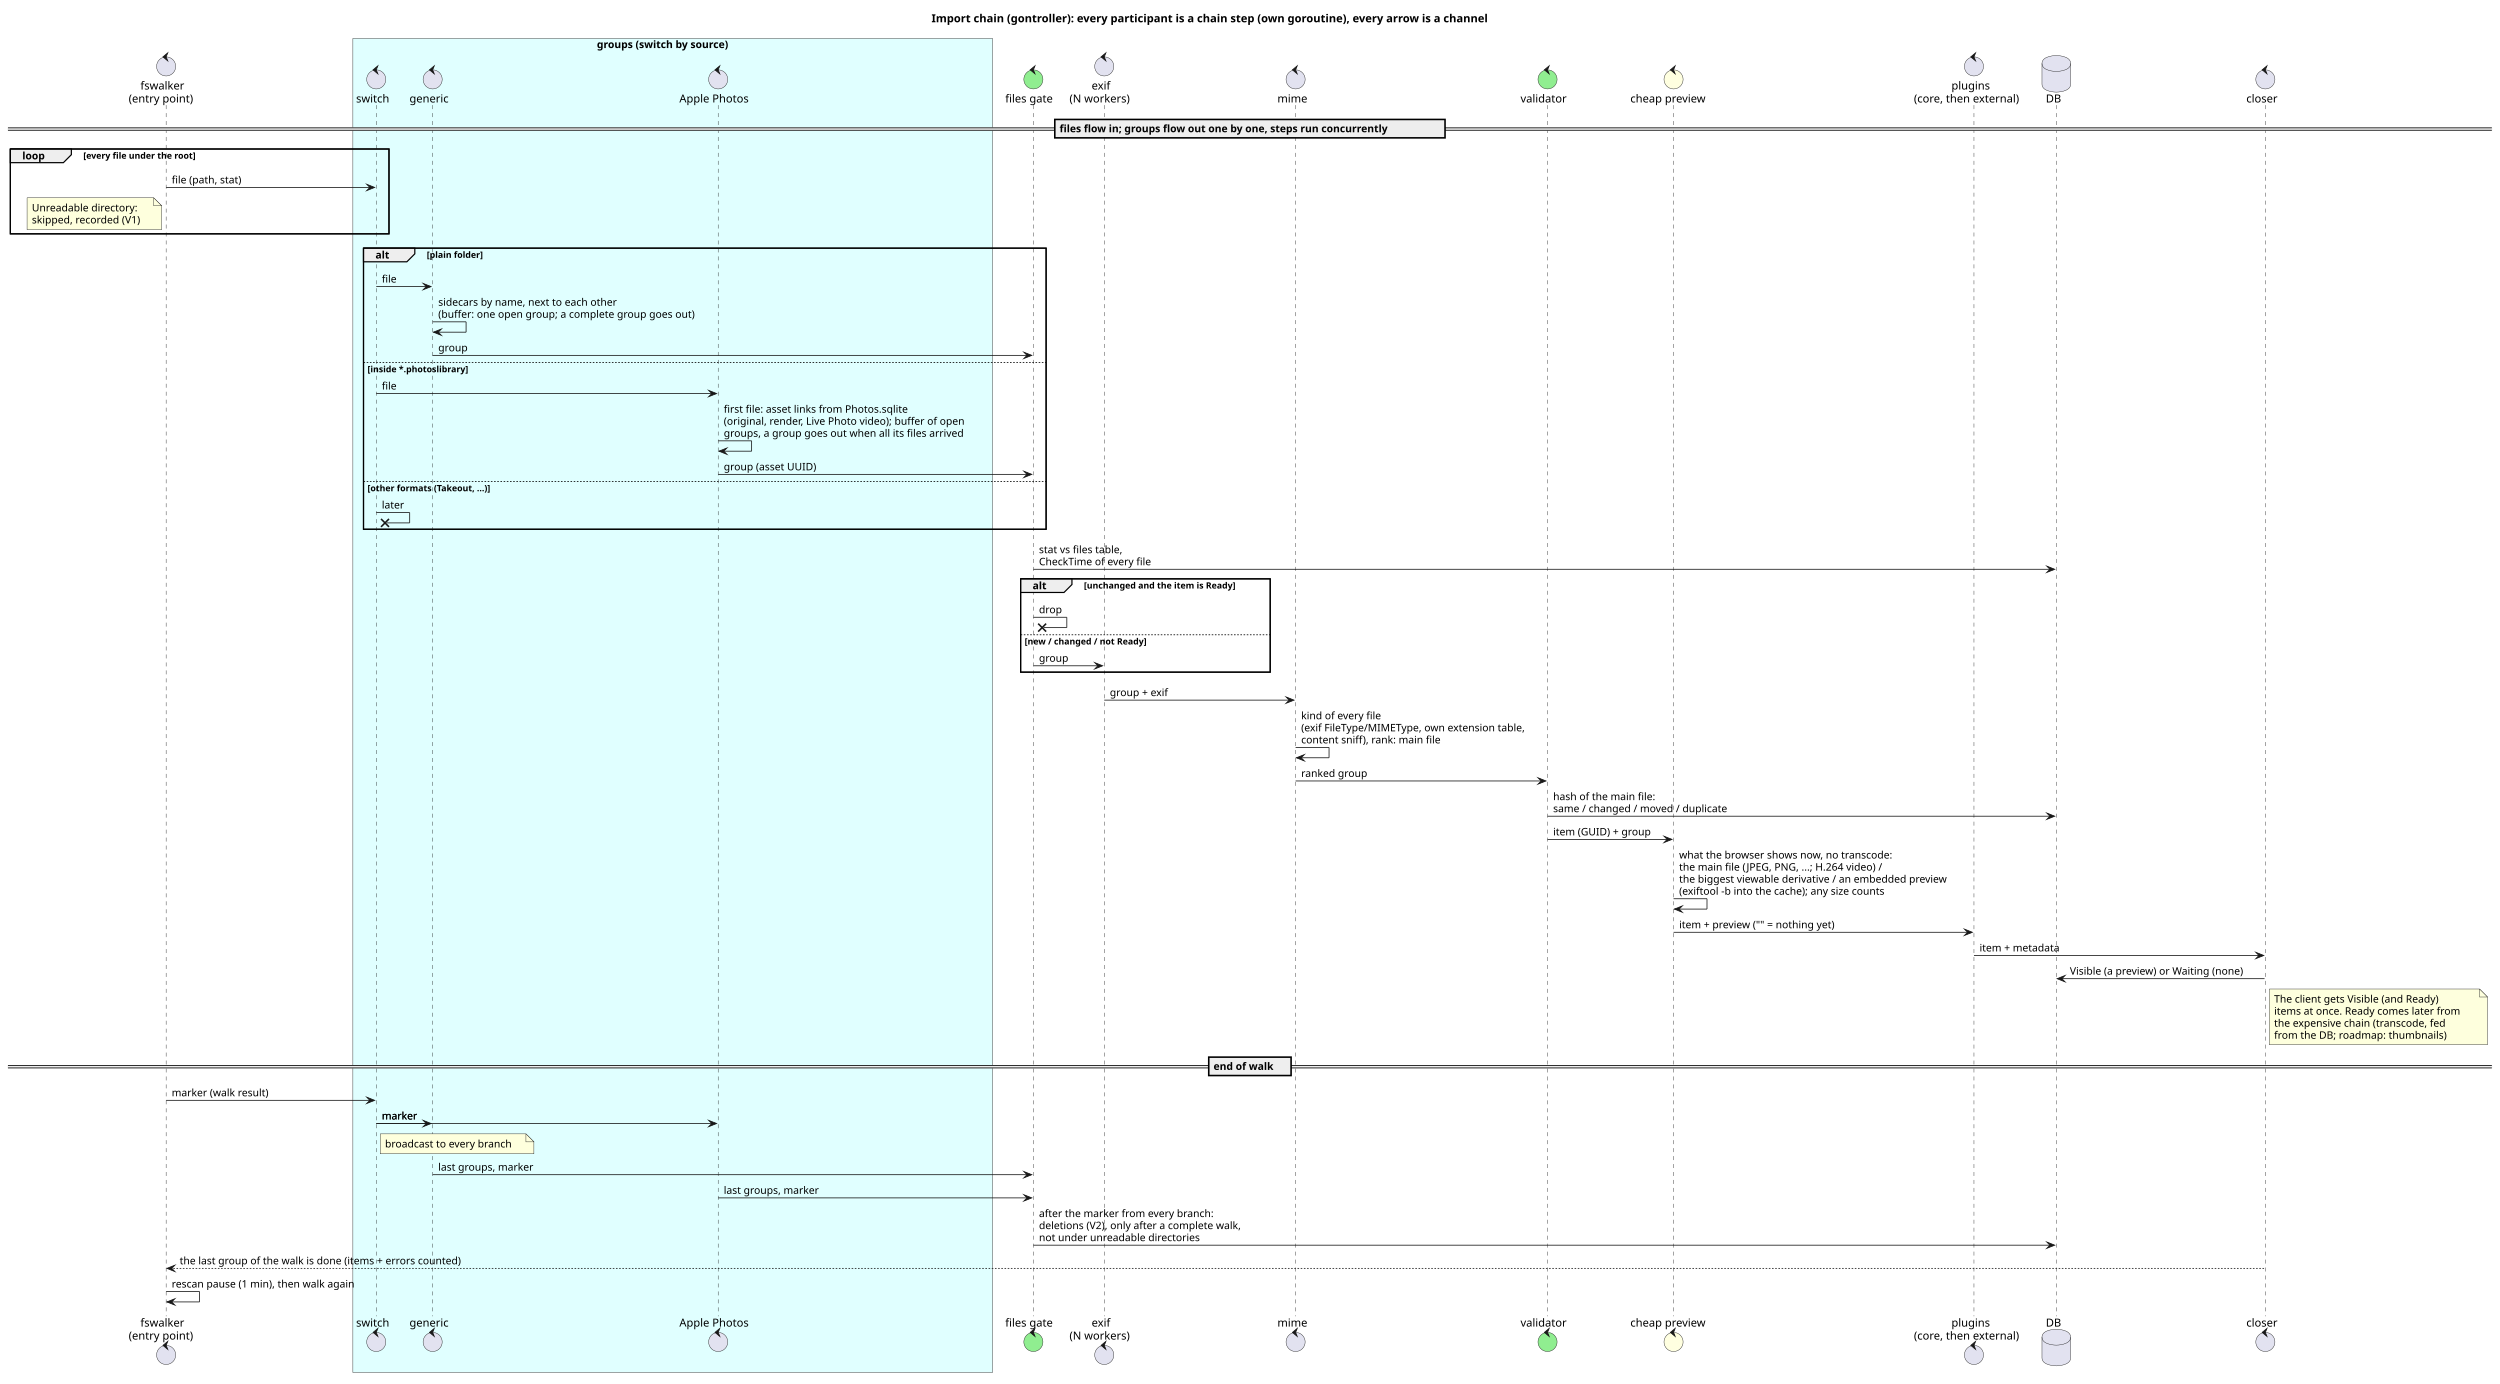
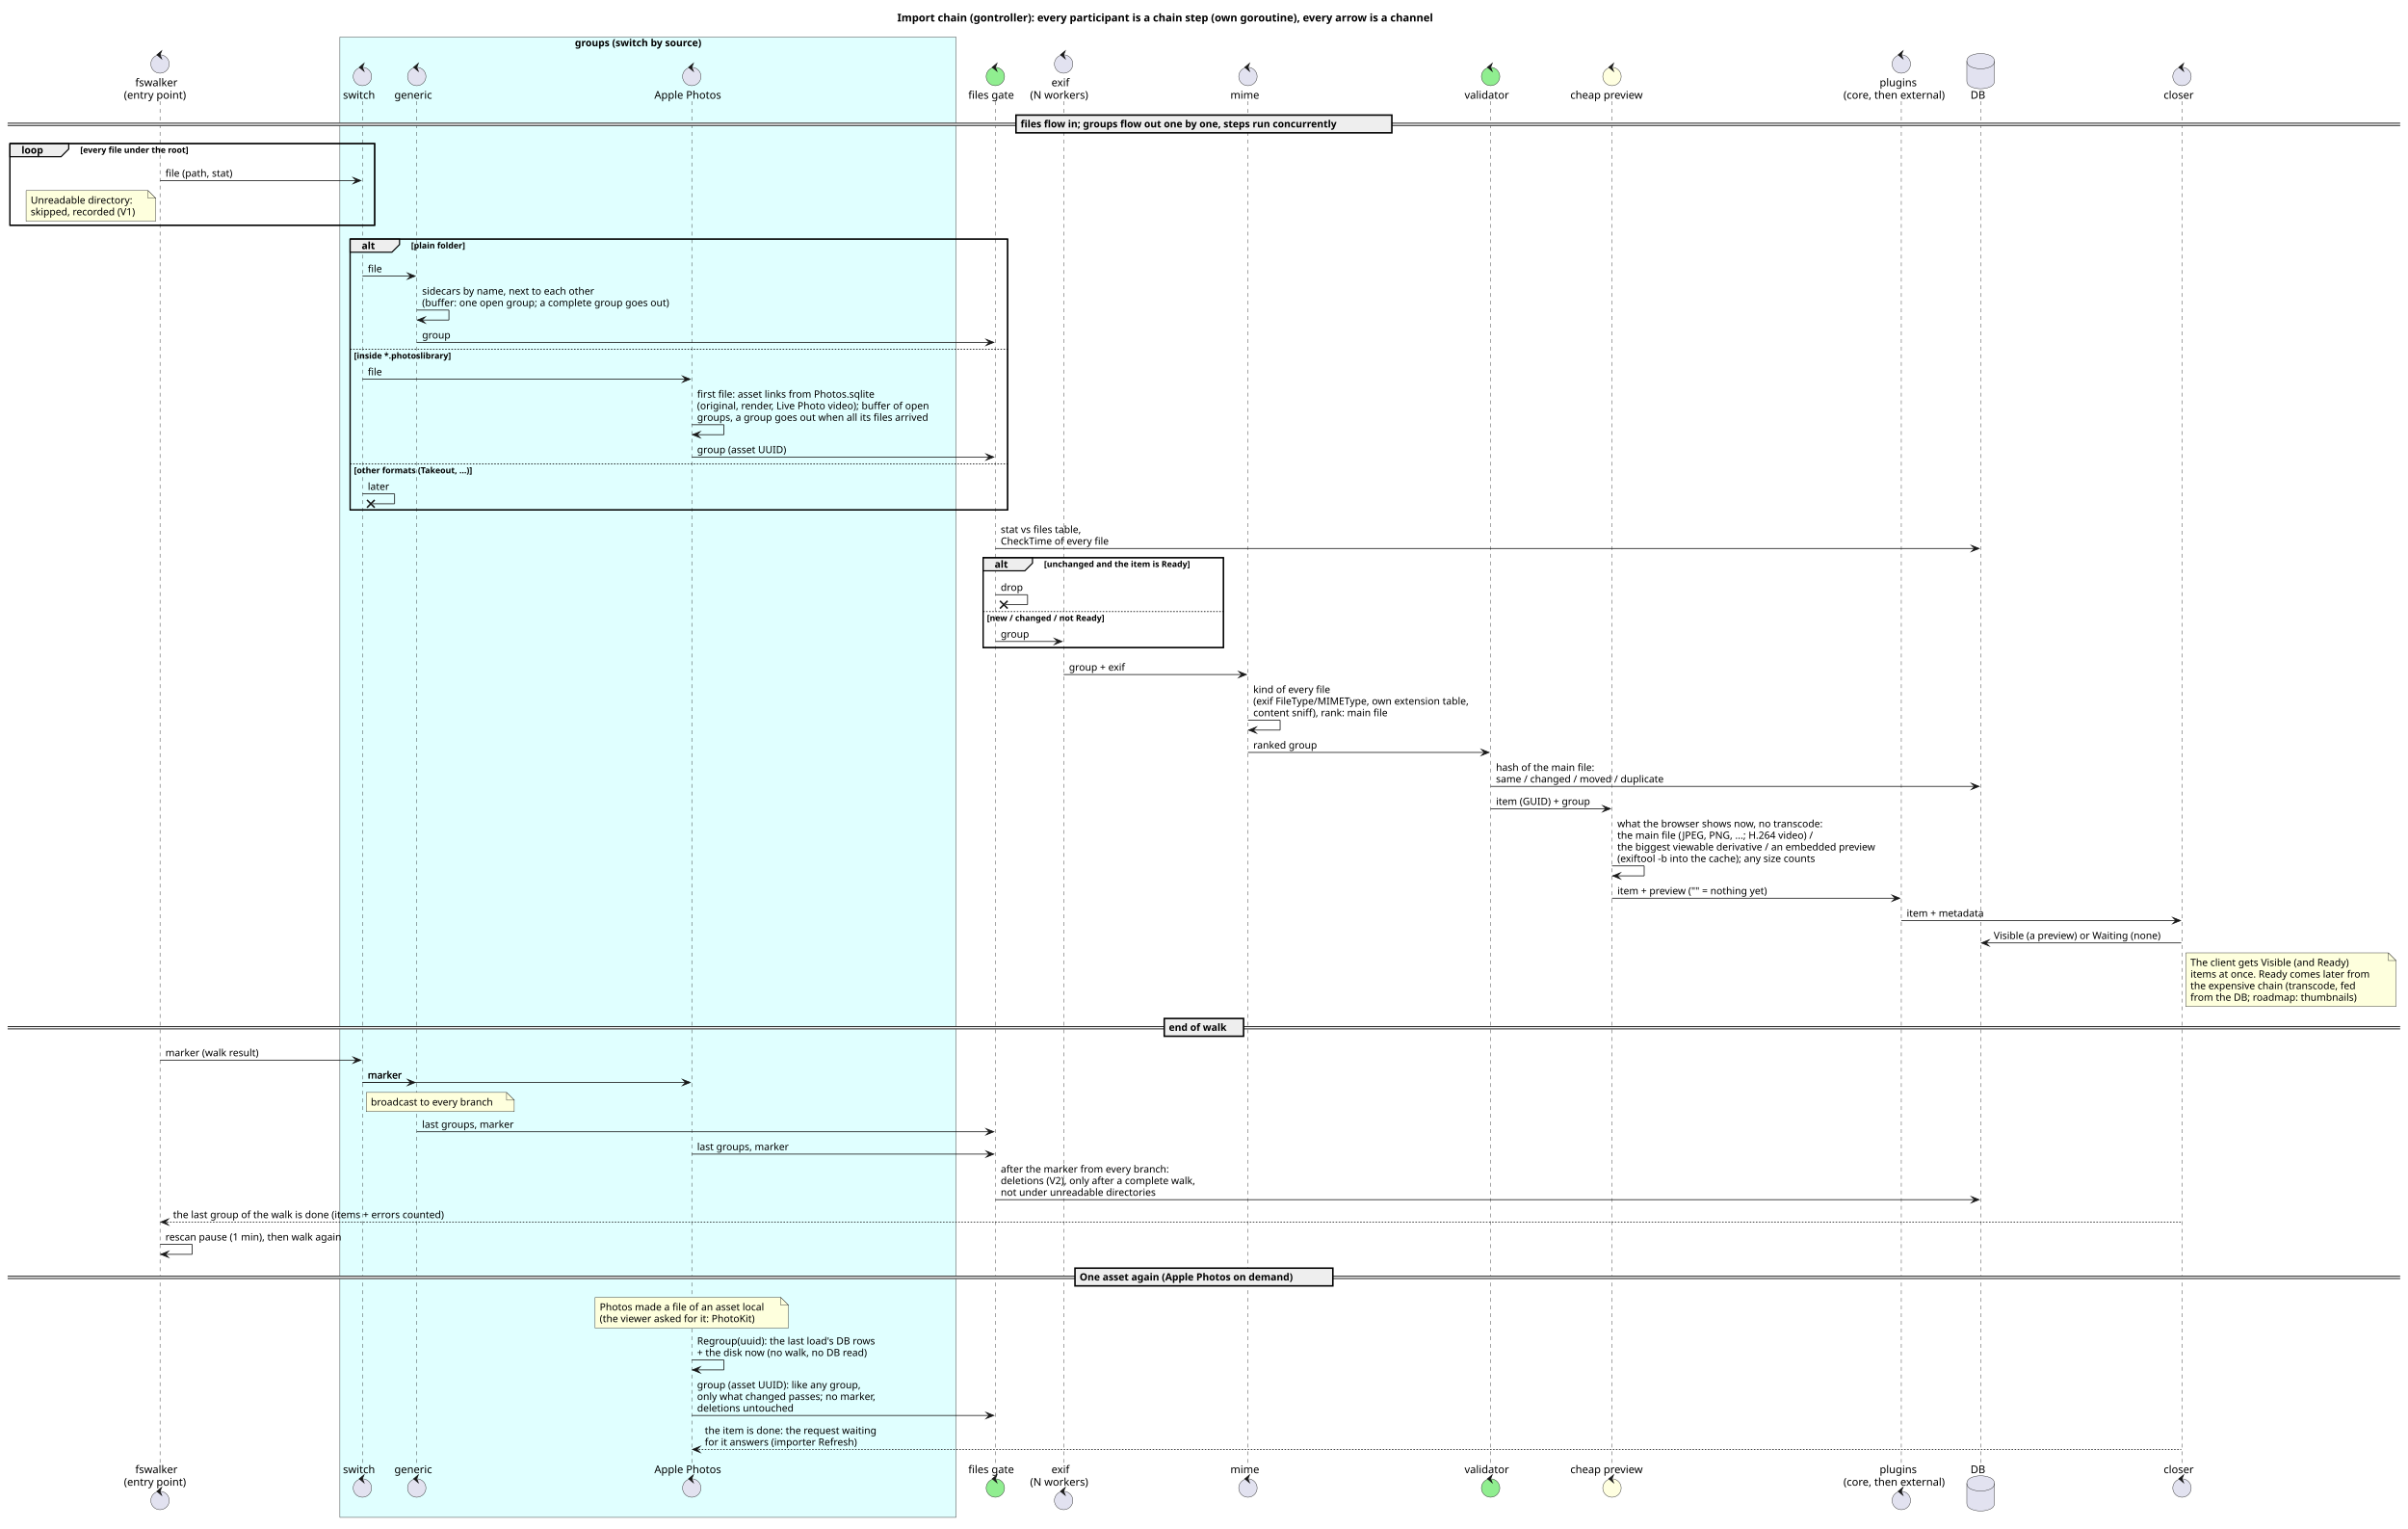
- <svg xmlns="http://www.w3.org/2000/svg" version="1.1" data-diagram-type="SEQUENCE" style="width:3140px;height:1738px;background:#FFFFFF;" width="3140px" height="1738px" viewBox="0 0 3140 1738" zoomAndPan="magnify" preserveAspectRatio="none" contentStyleType="text/css">
+ <svg xmlns="http://www.w3.org/2000/svg" version="1.1" data-diagram-type="SEQUENCE" style="width:3140px;height:1993px;background:#FFFFFF;" width="3140px" height="1993px" viewBox="0 0 3140 1993" zoomAndPan="magnify" preserveAspectRatio="none" contentStyleType="text/css">
  <defs />
  <g font-family="sans-serif" lengthAdjust="spacing">
    <g class="title" data-source-line="4">
      <text x="1169.963" y="27.995" fill="#000" font-size="14" textLength="798.861" font-weight="700">Import chain (gontroller): every participant is a chain step (own goroutine), every arrow is a channel</text>
    </g>
-     <rect x="443.216" y="48.297" width="803.394" height="1675.508" fill="#E0FFFF" style="stroke:#181818;stroke-width:0.5;" />
+     <rect x="443.216" y="48.297" width="803.394" height="1929.836" fill="#E0FFFF" style="stroke:#181818;stroke-width:0.5;" />
    <text x="749.701" y="60.364" fill="#000" font-size="13" textLength="190.423" font-weight="700">groups (switch by source)</text>
    <rect x="13" y="187.156" width="475.563" height="106.531" fill="none" style="stroke:#000;stroke-width:1.5;" />
    <rect x="456.563" y="311.688" width="857.364" height="353.07" fill="none" style="stroke:#000;stroke-width:1.5;" />
    <rect x="1281.927" y="727.023" width="313.466" height="117.203" fill="none" style="stroke:#000;stroke-width:1.5;" />
    <g>
-       <rect x="205.162" y="132.023" width="8" height="1521.188" fill="#000" fill-opacity="0" />
-       <line x1="208.662" y1="132.023" x2="208.662" y2="1653.211" style="stroke:#181818;stroke-width:0.5;stroke-dasharray:5,5;" />
-     </g>
-     <g>
-       <rect x="469.063" y="132.023" width="8" height="1521.188" fill="#000" fill-opacity="0" />
-       <line x1="472.563" y1="132.023" x2="472.563" y2="1653.211" style="stroke:#181818;stroke-width:0.5;stroke-dasharray:5,5;" />
-     </g>
-     <g>
-       <rect x="539.909" y="132.023" width="8" height="1521.188" fill="#000" fill-opacity="0" />
-       <line x1="543.409" y1="132.023" x2="543.409" y2="1653.211" style="stroke:#181818;stroke-width:0.5;stroke-dasharray:5,5;" />
-     </g>
-     <g>
-       <rect x="898.529" y="132.023" width="8" height="1521.188" fill="#000" fill-opacity="0" />
-       <line x1="902.029" y1="132.023" x2="902.029" y2="1653.211" style="stroke:#181818;stroke-width:0.5;stroke-dasharray:5,5;" />
-     </g>
-     <g>
-       <rect x="1294.427" y="132.023" width="8" height="1521.188" fill="#000" fill-opacity="0" />
-       <line x1="1297.927" y1="132.023" x2="1297.927" y2="1653.211" style="stroke:#181818;stroke-width:0.5;stroke-dasharray:5,5;" />
-     </g>
-     <g>
-       <rect x="1383.438" y="132.023" width="8" height="1521.188" fill="#000" fill-opacity="0" />
-       <line x1="1386.938" y1="132.023" x2="1386.938" y2="1653.211" style="stroke:#181818;stroke-width:0.5;stroke-dasharray:5,5;" />
-     </g>
-     <g>
-       <rect x="1623.782" y="132.023" width="8" height="1521.188" fill="#000" fill-opacity="0" />
-       <line x1="1627.282" y1="132.023" x2="1627.282" y2="1653.211" style="stroke:#181818;stroke-width:0.5;stroke-dasharray:5,5;" />
-     </g>
-     <g>
-       <rect x="1940.21" y="132.023" width="8" height="1521.188" fill="#000" fill-opacity="0" />
-       <line x1="1943.71" y1="132.023" x2="1943.71" y2="1653.211" style="stroke:#181818;stroke-width:0.5;stroke-dasharray:5,5;" />
-     </g>
-     <g>
-       <rect x="2098.488" y="132.023" width="8" height="1521.188" fill="#000" fill-opacity="0" />
-       <line x1="2101.988" y1="132.023" x2="2101.988" y2="1653.211" style="stroke:#181818;stroke-width:0.5;stroke-dasharray:5,5;" />
-     </g>
-     <g>
-       <rect x="2475.796" y="132.023" width="8" height="1521.188" fill="#000" fill-opacity="0" />
-       <line x1="2479.296" y1="132.023" x2="2479.296" y2="1653.211" style="stroke:#181818;stroke-width:0.5;stroke-dasharray:5,5;" />
-     </g>
-     <g>
-       <rect x="2579.223" y="132.023" width="8" height="1521.188" fill="#000" fill-opacity="0" />
-       <line x1="2582.723" y1="132.023" x2="2582.723" y2="1653.211" style="stroke:#181818;stroke-width:0.5;stroke-dasharray:5,5;" />
-     </g>
-     <g>
-       <rect x="2841.781" y="132.023" width="8" height="1521.188" fill="#000" fill-opacity="0" />
-       <line x1="2845.281" y1="132.023" x2="2845.281" y2="1653.211" style="stroke:#181818;stroke-width:0.5;stroke-dasharray:5,5;" />
+       <rect x="205.162" y="132.023" width="8" height="1775.516" fill="#000" fill-opacity="0" />
+       <line x1="208.662" y1="132.023" x2="208.662" y2="1907.539" style="stroke:#181818;stroke-width:0.5;stroke-dasharray:5,5;" />
+     </g>
+     <g>
+       <rect x="469.063" y="132.023" width="8" height="1775.516" fill="#000" fill-opacity="0" />
+       <line x1="472.563" y1="132.023" x2="472.563" y2="1907.539" style="stroke:#181818;stroke-width:0.5;stroke-dasharray:5,5;" />
+     </g>
+     <g>
+       <rect x="539.909" y="132.023" width="8" height="1775.516" fill="#000" fill-opacity="0" />
+       <line x1="543.409" y1="132.023" x2="543.409" y2="1907.539" style="stroke:#181818;stroke-width:0.5;stroke-dasharray:5,5;" />
+     </g>
+     <g>
+       <rect x="898.529" y="132.023" width="8" height="1775.516" fill="#000" fill-opacity="0" />
+       <line x1="902.029" y1="132.023" x2="902.029" y2="1907.539" style="stroke:#181818;stroke-width:0.5;stroke-dasharray:5,5;" />
+     </g>
+     <g>
+       <rect x="1294.427" y="132.023" width="8" height="1775.516" fill="#000" fill-opacity="0" />
+       <line x1="1297.927" y1="132.023" x2="1297.927" y2="1907.539" style="stroke:#181818;stroke-width:0.5;stroke-dasharray:5,5;" />
+     </g>
+     <g>
+       <rect x="1383.438" y="132.023" width="8" height="1775.516" fill="#000" fill-opacity="0" />
+       <line x1="1386.938" y1="132.023" x2="1386.938" y2="1907.539" style="stroke:#181818;stroke-width:0.5;stroke-dasharray:5,5;" />
+     </g>
+     <g>
+       <rect x="1623.782" y="132.023" width="8" height="1775.516" fill="#000" fill-opacity="0" />
+       <line x1="1627.282" y1="132.023" x2="1627.282" y2="1907.539" style="stroke:#181818;stroke-width:0.5;stroke-dasharray:5,5;" />
+     </g>
+     <g>
+       <rect x="1940.21" y="132.023" width="8" height="1775.516" fill="#000" fill-opacity="0" />
+       <line x1="1943.71" y1="132.023" x2="1943.71" y2="1907.539" style="stroke:#181818;stroke-width:0.5;stroke-dasharray:5,5;" />
+     </g>
+     <g>
+       <rect x="2098.488" y="132.023" width="8" height="1775.516" fill="#000" fill-opacity="0" />
+       <line x1="2101.988" y1="132.023" x2="2101.988" y2="1907.539" style="stroke:#181818;stroke-width:0.5;stroke-dasharray:5,5;" />
+     </g>
+     <g>
+       <rect x="2475.796" y="132.023" width="8" height="1775.516" fill="#000" fill-opacity="0" />
+       <line x1="2479.296" y1="132.023" x2="2479.296" y2="1907.539" style="stroke:#181818;stroke-width:0.5;stroke-dasharray:5,5;" />
+     </g>
+     <g>
+       <rect x="2579.223" y="132.023" width="8" height="1775.516" fill="#000" fill-opacity="0" />
+       <line x1="2582.723" y1="132.023" x2="2582.723" y2="1907.539" style="stroke:#181818;stroke-width:0.5;stroke-dasharray:5,5;" />
+     </g>
+     <g>
+       <rect x="2841.781" y="132.023" width="8" height="1775.516" fill="#000" fill-opacity="0" />
+       <line x1="2845.281" y1="132.023" x2="2845.281" y2="1907.539" style="stroke:#181818;stroke-width:0.5;stroke-dasharray:5,5;" />
    </g>
    <text x="176.353" y="112.425" fill="#000" font-size="14" textLength="58.618">fswalker</text>
    <text x="161.615" y="128.722" fill="#000" font-size="14" textLength="88.095">(entry point)</text>
    <ellipse cx="208.662" cy="83.43" rx="12" ry="12" fill="#E2E2F0" style="stroke:#181818;stroke-width:0.5;" />
    <polygon points="204.662,71.43,210.662,66.43,208.662,71.43,210.662,76.43,204.662,71.43" fill="#181818" style="stroke:#181818;stroke-width:1;stroke-linejoin:miter;stroke-miterlimit:10;" />
    <text x="447.216" y="128.722" fill="#000" font-size="14" textLength="44.693">switch</text>
    <ellipse cx="472.563" cy="99.727" rx="12" ry="12" fill="#E2E2F0" style="stroke:#181818;stroke-width:0.5;" />
    <polygon points="468.563,87.727,474.563,82.727,472.563,87.727,474.563,92.727,468.563,87.727" fill="#181818" style="stroke:#181818;stroke-width:1;stroke-linejoin:miter;stroke-miterlimit:10;" />
    <text x="514.244" y="128.722" fill="#000" font-size="14" textLength="52.329">generic</text>
    <ellipse cx="543.409" cy="99.727" rx="12" ry="12" fill="#E2E2F0" style="stroke:#181818;stroke-width:0.5;" />
    <polygon points="539.409,87.727,545.409,82.727,543.409,87.727,545.409,92.727,539.409,87.727" fill="#181818" style="stroke:#181818;stroke-width:1;stroke-linejoin:miter;stroke-miterlimit:10;" />
    <text x="853.263" y="128.722" fill="#000" font-size="14" textLength="91.533">Apple Photos</text>
    <ellipse cx="902.029" cy="99.727" rx="12" ry="12" fill="#E2E2F0" style="stroke:#181818;stroke-width:0.5;" />
    <polygon points="898.029,87.727,904.029,82.727,902.029,87.727,904.029,92.727,898.029,87.727" fill="#181818" style="stroke:#181818;stroke-width:1;stroke-linejoin:miter;stroke-miterlimit:10;" />
    <text x="1262.61" y="128.722" fill="#000" font-size="14" textLength="64.634">files gate</text>
    <ellipse cx="1297.927" cy="99.727" rx="12" ry="12" fill="#90EE90" style="stroke:#181818;stroke-width:0.5;" />
    <polygon points="1293.927,87.727,1299.927,82.727,1297.927,87.727,1299.927,92.727,1293.927,87.727" fill="#181818" style="stroke:#181818;stroke-width:1;stroke-linejoin:miter;stroke-miterlimit:10;" />
    <text x="1371.08" y="112.425" fill="#000" font-size="14" textLength="25.717">exif</text>
    <text x="1343.244" y="128.722" fill="#000" font-size="14" textLength="81.389">(N workers)</text>
    <ellipse cx="1386.938" cy="83.43" rx="12" ry="12" fill="#E2E2F0" style="stroke:#181818;stroke-width:0.5;" />
    <polygon points="1382.938,71.43,1388.938,66.43,1386.938,71.43,1388.938,76.43,1382.938,71.43" fill="#181818" style="stroke:#181818;stroke-width:1;stroke-linejoin:miter;stroke-miterlimit:10;" />
    <text x="1604.393" y="128.722" fill="#000" font-size="14" textLength="39.778">mime</text>
    <ellipse cx="1627.282" cy="99.727" rx="12" ry="12" fill="#E2E2F0" style="stroke:#181818;stroke-width:0.5;" />
    <polygon points="1623.282,87.727,1629.282,82.727,1627.282,87.727,1629.282,92.727,1623.282,87.727" fill="#181818" style="stroke:#181818;stroke-width:1;stroke-linejoin:miter;stroke-miterlimit:10;" />
    <text x="1909.75" y="128.722" fill="#000" font-size="14" textLength="61.92">validator</text>
    <ellipse cx="1943.71" cy="99.727" rx="12" ry="12" fill="#90EE90" style="stroke:#181818;stroke-width:0.5;" />
    <polygon points="1939.71,87.727,1945.71,82.727,1943.71,87.727,1945.71,92.727,1939.71,87.727" fill="#181818" style="stroke:#181818;stroke-width:1;stroke-linejoin:miter;stroke-miterlimit:10;" />
    <text x="2047.691" y="128.722" fill="#000" font-size="14" textLength="102.594">cheap preview</text>
    <ellipse cx="2101.988" cy="99.727" rx="12" ry="12" fill="#FFFFE0" style="stroke:#181818;stroke-width:0.5;" />
    <polygon points="2097.988,87.727,2103.988,82.727,2101.988,87.727,2103.988,92.727,2097.988,87.727" fill="#181818" style="stroke:#181818;stroke-width:1;stroke-linejoin:miter;stroke-miterlimit:10;" />
    <text x="2451" y="112.425" fill="#000" font-size="14" textLength="50.593">plugins</text>
    <text x="2403.87" y="128.722" fill="#000" font-size="14" textLength="144.854">(core, then external)</text>
    <ellipse cx="2479.296" cy="83.43" rx="12" ry="12" fill="#E2E2F0" style="stroke:#181818;stroke-width:0.5;" />
    <polygon points="2475.296,71.43,2481.296,66.43,2479.296,71.43,2481.296,76.43,2475.296,71.43" fill="#181818" style="stroke:#181818;stroke-width:1;stroke-linejoin:miter;stroke-miterlimit:10;" />
    <text x="2569.531" y="128.722" fill="#000" font-size="14" textLength="20.385">DB</text>
    <path d="M2564.723,79.727 C2564.723,69.727 2582.723,69.727 2582.723,69.727 C2582.723,69.727 2600.723,69.727 2600.723,79.727 L2600.723,105.727 C2600.723,115.727 2582.723,115.727 2582.723,115.727 C2582.723,115.727 2564.723,115.727 2564.723,105.727 L2564.723,79.727" style="stroke:#181818;stroke-width:0.5;" fill="#E2E2F0" />
    <path d="M2564.723,79.727 C2564.723,89.727 2582.723,89.727 2582.723,89.727 C2582.723,89.727 2600.723,89.727 2600.723,79.727" style="stroke:#181818;stroke-width:0.5;" fill="none" />
    <text x="2821.373" y="128.722" fill="#000" font-size="14" textLength="41.815">closer</text>
    <ellipse cx="2845.281" cy="99.727" rx="12" ry="12" fill="#E2E2F0" style="stroke:#181818;stroke-width:0.5;" />
    <polygon points="2841.281,87.727,2847.281,82.727,2845.281,87.727,2847.281,92.727,2841.281,87.727" fill="#181818" style="stroke:#181818;stroke-width:1;stroke-linejoin:miter;stroke-miterlimit:10;" />
-     <text x="176.353" y="1666.206" fill="#000" font-size="14" textLength="58.618">fswalker</text>
-     <text x="161.615" y="1682.503" fill="#000" font-size="14" textLength="88.095">(entry point)</text>
-     <ellipse cx="208.662" cy="1701.805" rx="12" ry="12" fill="#E2E2F0" style="stroke:#181818;stroke-width:0.5;" />
-     <polygon points="204.662,1689.805,210.662,1684.805,208.662,1689.805,210.662,1694.805,204.662,1689.805" fill="#181818" style="stroke:#181818;stroke-width:1;stroke-linejoin:miter;stroke-miterlimit:10;" />
-     <text x="447.216" y="1666.206" fill="#000" font-size="14" textLength="44.693">switch</text>
-     <ellipse cx="472.563" cy="1685.508" rx="12" ry="12" fill="#E2E2F0" style="stroke:#181818;stroke-width:0.5;" />
-     <polygon points="468.563,1673.508,474.563,1668.508,472.563,1673.508,474.563,1678.508,468.563,1673.508" fill="#181818" style="stroke:#181818;stroke-width:1;stroke-linejoin:miter;stroke-miterlimit:10;" />
-     <text x="514.244" y="1666.206" fill="#000" font-size="14" textLength="52.329">generic</text>
-     <ellipse cx="543.409" cy="1685.508" rx="12" ry="12" fill="#E2E2F0" style="stroke:#181818;stroke-width:0.5;" />
-     <polygon points="539.409,1673.508,545.409,1668.508,543.409,1673.508,545.409,1678.508,539.409,1673.508" fill="#181818" style="stroke:#181818;stroke-width:1;stroke-linejoin:miter;stroke-miterlimit:10;" />
-     <text x="853.263" y="1666.206" fill="#000" font-size="14" textLength="91.533">Apple Photos</text>
-     <ellipse cx="902.029" cy="1685.508" rx="12" ry="12" fill="#E2E2F0" style="stroke:#181818;stroke-width:0.5;" />
-     <polygon points="898.029,1673.508,904.029,1668.508,902.029,1673.508,904.029,1678.508,898.029,1673.508" fill="#181818" style="stroke:#181818;stroke-width:1;stroke-linejoin:miter;stroke-miterlimit:10;" />
-     <text x="1262.61" y="1666.206" fill="#000" font-size="14" textLength="64.634">files gate</text>
-     <ellipse cx="1297.927" cy="1685.508" rx="12" ry="12" fill="#90EE90" style="stroke:#181818;stroke-width:0.5;" />
-     <polygon points="1293.927,1673.508,1299.927,1668.508,1297.927,1673.508,1299.927,1678.508,1293.927,1673.508" fill="#181818" style="stroke:#181818;stroke-width:1;stroke-linejoin:miter;stroke-miterlimit:10;" />
-     <text x="1371.08" y="1666.206" fill="#000" font-size="14" textLength="25.717">exif</text>
-     <text x="1343.244" y="1682.503" fill="#000" font-size="14" textLength="81.389">(N workers)</text>
-     <ellipse cx="1386.938" cy="1701.805" rx="12" ry="12" fill="#E2E2F0" style="stroke:#181818;stroke-width:0.5;" />
-     <polygon points="1382.938,1689.805,1388.938,1684.805,1386.938,1689.805,1388.938,1694.805,1382.938,1689.805" fill="#181818" style="stroke:#181818;stroke-width:1;stroke-linejoin:miter;stroke-miterlimit:10;" />
-     <text x="1604.393" y="1666.206" fill="#000" font-size="14" textLength="39.778">mime</text>
-     <ellipse cx="1627.282" cy="1685.508" rx="12" ry="12" fill="#E2E2F0" style="stroke:#181818;stroke-width:0.5;" />
-     <polygon points="1623.282,1673.508,1629.282,1668.508,1627.282,1673.508,1629.282,1678.508,1623.282,1673.508" fill="#181818" style="stroke:#181818;stroke-width:1;stroke-linejoin:miter;stroke-miterlimit:10;" />
-     <text x="1909.75" y="1666.206" fill="#000" font-size="14" textLength="61.92">validator</text>
-     <ellipse cx="1943.71" cy="1685.508" rx="12" ry="12" fill="#90EE90" style="stroke:#181818;stroke-width:0.5;" />
-     <polygon points="1939.71,1673.508,1945.71,1668.508,1943.71,1673.508,1945.71,1678.508,1939.71,1673.508" fill="#181818" style="stroke:#181818;stroke-width:1;stroke-linejoin:miter;stroke-miterlimit:10;" />
-     <text x="2047.691" y="1666.206" fill="#000" font-size="14" textLength="102.594">cheap preview</text>
-     <ellipse cx="2101.988" cy="1685.508" rx="12" ry="12" fill="#FFFFE0" style="stroke:#181818;stroke-width:0.5;" />
-     <polygon points="2097.988,1673.508,2103.988,1668.508,2101.988,1673.508,2103.988,1678.508,2097.988,1673.508" fill="#181818" style="stroke:#181818;stroke-width:1;stroke-linejoin:miter;stroke-miterlimit:10;" />
-     <text x="2451" y="1666.206" fill="#000" font-size="14" textLength="50.593">plugins</text>
-     <text x="2403.87" y="1682.503" fill="#000" font-size="14" textLength="144.854">(core, then external)</text>
-     <ellipse cx="2479.296" cy="1701.805" rx="12" ry="12" fill="#E2E2F0" style="stroke:#181818;stroke-width:0.5;" />
-     <polygon points="2475.296,1689.805,2481.296,1684.805,2479.296,1689.805,2481.296,1694.805,2475.296,1689.805" fill="#181818" style="stroke:#181818;stroke-width:1;stroke-linejoin:miter;stroke-miterlimit:10;" />
-     <text x="2569.531" y="1666.206" fill="#000" font-size="14" textLength="20.385">DB</text>
-     <path d="M2564.723,1679.508 C2564.723,1669.508 2582.723,1669.508 2582.723,1669.508 C2582.723,1669.508 2600.723,1669.508 2600.723,1679.508 L2600.723,1705.508 C2600.723,1715.508 2582.723,1715.508 2582.723,1715.508 C2582.723,1715.508 2564.723,1715.508 2564.723,1705.508 L2564.723,1679.508" style="stroke:#181818;stroke-width:0.5;" fill="#E2E2F0" />
-     <path d="M2564.723,1679.508 C2564.723,1689.508 2582.723,1689.508 2582.723,1689.508 C2582.723,1689.508 2600.723,1689.508 2600.723,1679.508" style="stroke:#181818;stroke-width:0.5;" fill="none" />
-     <text x="2821.373" y="1666.206" fill="#000" font-size="14" textLength="41.815">closer</text>
-     <ellipse cx="2845.281" cy="1685.508" rx="12" ry="12" fill="#E2E2F0" style="stroke:#181818;stroke-width:0.5;" />
-     <polygon points="2841.281,1673.508,2847.281,1668.508,2845.281,1673.508,2847.281,1678.508,2841.281,1673.508" fill="#181818" style="stroke:#181818;stroke-width:1;stroke-linejoin:miter;stroke-miterlimit:10;" />
+     <text x="176.353" y="1920.534" fill="#000" font-size="14" textLength="58.618">fswalker</text>
+     <text x="161.615" y="1936.831" fill="#000" font-size="14" textLength="88.095">(entry point)</text>
+     <ellipse cx="208.662" cy="1956.133" rx="12" ry="12" fill="#E2E2F0" style="stroke:#181818;stroke-width:0.5;" />
+     <polygon points="204.662,1944.133,210.662,1939.133,208.662,1944.133,210.662,1949.133,204.662,1944.133" fill="#181818" style="stroke:#181818;stroke-width:1;stroke-linejoin:miter;stroke-miterlimit:10;" />
+     <text x="447.216" y="1920.534" fill="#000" font-size="14" textLength="44.693">switch</text>
+     <ellipse cx="472.563" cy="1939.836" rx="12" ry="12" fill="#E2E2F0" style="stroke:#181818;stroke-width:0.5;" />
+     <polygon points="468.563,1927.836,474.563,1922.836,472.563,1927.836,474.563,1932.836,468.563,1927.836" fill="#181818" style="stroke:#181818;stroke-width:1;stroke-linejoin:miter;stroke-miterlimit:10;" />
+     <text x="514.244" y="1920.534" fill="#000" font-size="14" textLength="52.329">generic</text>
+     <ellipse cx="543.409" cy="1939.836" rx="12" ry="12" fill="#E2E2F0" style="stroke:#181818;stroke-width:0.5;" />
+     <polygon points="539.409,1927.836,545.409,1922.836,543.409,1927.836,545.409,1932.836,539.409,1927.836" fill="#181818" style="stroke:#181818;stroke-width:1;stroke-linejoin:miter;stroke-miterlimit:10;" />
+     <text x="853.263" y="1920.534" fill="#000" font-size="14" textLength="91.533">Apple Photos</text>
+     <ellipse cx="902.029" cy="1939.836" rx="12" ry="12" fill="#E2E2F0" style="stroke:#181818;stroke-width:0.5;" />
+     <polygon points="898.029,1927.836,904.029,1922.836,902.029,1927.836,904.029,1932.836,898.029,1927.836" fill="#181818" style="stroke:#181818;stroke-width:1;stroke-linejoin:miter;stroke-miterlimit:10;" />
+     <text x="1262.61" y="1920.534" fill="#000" font-size="14" textLength="64.634">files gate</text>
+     <ellipse cx="1297.927" cy="1939.836" rx="12" ry="12" fill="#90EE90" style="stroke:#181818;stroke-width:0.5;" />
+     <polygon points="1293.927,1927.836,1299.927,1922.836,1297.927,1927.836,1299.927,1932.836,1293.927,1927.836" fill="#181818" style="stroke:#181818;stroke-width:1;stroke-linejoin:miter;stroke-miterlimit:10;" />
+     <text x="1371.08" y="1920.534" fill="#000" font-size="14" textLength="25.717">exif</text>
+     <text x="1343.244" y="1936.831" fill="#000" font-size="14" textLength="81.389">(N workers)</text>
+     <ellipse cx="1386.938" cy="1956.133" rx="12" ry="12" fill="#E2E2F0" style="stroke:#181818;stroke-width:0.5;" />
+     <polygon points="1382.938,1944.133,1388.938,1939.133,1386.938,1944.133,1388.938,1949.133,1382.938,1944.133" fill="#181818" style="stroke:#181818;stroke-width:1;stroke-linejoin:miter;stroke-miterlimit:10;" />
+     <text x="1604.393" y="1920.534" fill="#000" font-size="14" textLength="39.778">mime</text>
+     <ellipse cx="1627.282" cy="1939.836" rx="12" ry="12" fill="#E2E2F0" style="stroke:#181818;stroke-width:0.5;" />
+     <polygon points="1623.282,1927.836,1629.282,1922.836,1627.282,1927.836,1629.282,1932.836,1623.282,1927.836" fill="#181818" style="stroke:#181818;stroke-width:1;stroke-linejoin:miter;stroke-miterlimit:10;" />
+     <text x="1909.75" y="1920.534" fill="#000" font-size="14" textLength="61.92">validator</text>
+     <ellipse cx="1943.71" cy="1939.836" rx="12" ry="12" fill="#90EE90" style="stroke:#181818;stroke-width:0.5;" />
+     <polygon points="1939.71,1927.836,1945.71,1922.836,1943.71,1927.836,1945.71,1932.836,1939.71,1927.836" fill="#181818" style="stroke:#181818;stroke-width:1;stroke-linejoin:miter;stroke-miterlimit:10;" />
+     <text x="2047.691" y="1920.534" fill="#000" font-size="14" textLength="102.594">cheap preview</text>
+     <ellipse cx="2101.988" cy="1939.836" rx="12" ry="12" fill="#FFFFE0" style="stroke:#181818;stroke-width:0.5;" />
+     <polygon points="2097.988,1927.836,2103.988,1922.836,2101.988,1927.836,2103.988,1932.836,2097.988,1927.836" fill="#181818" style="stroke:#181818;stroke-width:1;stroke-linejoin:miter;stroke-miterlimit:10;" />
+     <text x="2451" y="1920.534" fill="#000" font-size="14" textLength="50.593">plugins</text>
+     <text x="2403.87" y="1936.831" fill="#000" font-size="14" textLength="144.854">(core, then external)</text>
+     <ellipse cx="2479.296" cy="1956.133" rx="12" ry="12" fill="#E2E2F0" style="stroke:#181818;stroke-width:0.5;" />
+     <polygon points="2475.296,1944.133,2481.296,1939.133,2479.296,1944.133,2481.296,1949.133,2475.296,1944.133" fill="#181818" style="stroke:#181818;stroke-width:1;stroke-linejoin:miter;stroke-miterlimit:10;" />
+     <text x="2569.531" y="1920.534" fill="#000" font-size="14" textLength="20.385">DB</text>
+     <path d="M2564.723,1933.836 C2564.723,1923.836 2582.723,1923.836 2582.723,1923.836 C2582.723,1923.836 2600.723,1923.836 2600.723,1933.836 L2600.723,1959.836 C2600.723,1969.836 2582.723,1969.836 2582.723,1969.836 C2582.723,1969.836 2564.723,1969.836 2564.723,1959.836 L2564.723,1933.836" style="stroke:#181818;stroke-width:0.5;" fill="#E2E2F0" />
+     <path d="M2564.723,1933.836 C2564.723,1943.836 2582.723,1943.836 2582.723,1943.836 C2582.723,1943.836 2600.723,1943.836 2600.723,1933.836" style="stroke:#181818;stroke-width:0.5;" fill="none" />
+     <text x="2821.373" y="1920.534" fill="#000" font-size="14" textLength="41.815">closer</text>
+     <ellipse cx="2845.281" cy="1939.836" rx="12" ry="12" fill="#E2E2F0" style="stroke:#181818;stroke-width:0.5;" />
+     <polygon points="2841.281,1927.836,2847.281,1922.836,2845.281,1927.836,2847.281,1932.836,2841.281,1927.836" fill="#181818" style="stroke:#181818;stroke-width:1;stroke-linejoin:miter;stroke-miterlimit:10;" />
    <rect x="10" y="160.59" width="3119.787" height="3" fill="#EEE" style="stroke:#EEE;stroke-width:1;" />
    <line x1="10" y1="160.59" x2="3129.787" y2="160.59" style="stroke:#000;stroke-width:1;" />
    <line x1="10" y1="163.59" x2="3129.787" y2="163.59" style="stroke:#000;stroke-width:1;" />
    <rect x="1324.822" y="150.023" width="490.144" height="23.133" fill="#EEE" style="stroke:#000;stroke-width:2;" />
    <text x="1330.822" y="166.09" fill="#000" font-size="13" textLength="471.618" font-weight="700">files flow in; groups flow out one by one, steps run concurrently</text>
    <path d="M13,187.156 L89.624,187.156 L89.624,194.289 L79.624,204.289 L13,204.289 L13,187.156" style="stroke:#000;stroke-width:1.5;" fill="#EEE" />
    <rect x="13" y="187.156" width="475.563" height="106.531" fill="none" style="stroke:#000;stroke-width:1.5;" />
    <text x="28" y="200.223" fill="#000" font-size="13" textLength="31.624" font-weight="700">loop</text>
    <text x="104.624" y="199.367" fill="#000" font-size="11" textLength="162.615" font-weight="700">[every file under the root]</text>
    <polygon points="460.563,231.422,470.563,235.422,460.563,239.422,464.563,235.422" fill="#181818" style="stroke:#181818;stroke-width:1;stroke-linejoin:miter;stroke-miterlimit:10;" />
    <line x1="208.662" y1="235.422" x2="466.563" y2="235.422" style="stroke:#181818;stroke-width:1;" />
    <text x="215.662" y="230.356" fill="#000" font-size="13" textLength="96.827">file (path, stat)</text>
    <path d="M34,248.422 L34,288.422 L203,288.422 L203,258.422 L193,248.422 L34,248.422" style="stroke:#181818;stroke-width:0.5;" fill="#FEFFDD" />
    <path d="M193,248.422 L193,258.422 L203,258.422 L193,248.422" style="stroke:#181818;stroke-width:0.5;" fill="#FEFFDD" />
    <text x="40" y="265.489" fill="#000" font-size="13" textLength="142.099">Unreadable directory:</text>
    <text x="40" y="280.622" fill="#000" font-size="13" textLength="148.662">skipped, recorded (V1)</text>
    <path d="M456.563,311.688 L521.006,311.688 L521.006,318.82 L511.006,328.82 L456.563,328.82 L456.563,311.688" style="stroke:#000;stroke-width:1.5;" fill="#EEE" />
    <rect x="456.563" y="311.688" width="857.364" height="353.07" fill="none" style="stroke:#000;stroke-width:1.5;" />
    <text x="471.563" y="324.754" fill="#000" font-size="13" textLength="19.443" font-weight="700">alt</text>
    <text x="536.006" y="323.898" fill="#000" font-size="11" textLength="81.426" font-weight="700">[plain folder]</text>
    <polygon points="531.409,355.953,541.409,359.953,531.409,363.953,535.409,359.953" fill="#181818" style="stroke:#181818;stroke-width:1;stroke-linejoin:miter;stroke-miterlimit:10;" />
    <line x1="472.563" y1="359.953" x2="537.409" y2="359.953" style="stroke:#181818;stroke-width:1;" />
    <text x="479.563" y="354.887" fill="#000" font-size="13" textLength="19.798">file</text>
    <line x1="543.409" y1="404.219" x2="585.409" y2="404.219" style="stroke:#181818;stroke-width:1;" />
    <line x1="585.409" y1="404.219" x2="585.409" y2="417.219" style="stroke:#181818;stroke-width:1;" />
    <line x1="544.409" y1="417.219" x2="585.409" y2="417.219" style="stroke:#181818;stroke-width:1;" />
    <polygon points="554.409,413.219,544.409,417.219,554.409,421.219,550.409,417.219" fill="#181818" style="stroke:#181818;stroke-width:1;stroke-linejoin:miter;stroke-miterlimit:10;" />
    <text x="550.409" y="384.02" fill="#000" font-size="13" textLength="243.667">sidecars by name, next to each other</text>
    <text x="550.409" y="399.153" fill="#000" font-size="13" textLength="344.621">(buffer: one open group; a complete group goes out)</text>
    <polygon points="1285.927,442.352,1295.927,446.352,1285.927,450.352,1289.927,446.352" fill="#181818" style="stroke:#181818;stroke-width:1;stroke-linejoin:miter;stroke-miterlimit:10;" />
    <line x1="543.409" y1="446.352" x2="1291.927" y2="446.352" style="stroke:#181818;stroke-width:1;" />
    <text x="550.409" y="441.286" fill="#000" font-size="13" textLength="38.042">group</text>
    <line x1="456.563" y1="455.352" x2="1313.927" y2="455.352" style="stroke:#000;stroke-width:1;stroke-dasharray:2,2;" />
    <text x="461.563" y="467.562" fill="#000" font-size="11" textLength="144.552" font-weight="700">[inside *.photoslibrary]</text>
    <polygon points="890.029,490.289,900.029,494.289,890.029,498.289,894.029,494.289" fill="#181818" style="stroke:#181818;stroke-width:1;stroke-linejoin:miter;stroke-miterlimit:10;" />
    <line x1="472.563" y1="494.289" x2="896.029" y2="494.289" style="stroke:#181818;stroke-width:1;" />
    <text x="479.563" y="489.223" fill="#000" font-size="13" textLength="19.798">file</text>
    <line x1="902.029" y1="553.688" x2="944.029" y2="553.688" style="stroke:#181818;stroke-width:1;" />
    <line x1="944.029" y1="553.688" x2="944.029" y2="566.688" style="stroke:#181818;stroke-width:1;" />
    <line x1="903.029" y1="566.688" x2="944.029" y2="566.688" style="stroke:#181818;stroke-width:1;" />
    <polygon points="913.029,562.688,903.029,566.688,913.029,570.688,909.029,566.688" fill="#181818" style="stroke:#181818;stroke-width:1;stroke-linejoin:miter;stroke-miterlimit:10;" />
    <text x="909.029" y="518.356" fill="#000" font-size="13" textLength="248.485">first file: asset links from Photos.sqlite</text>
    <text x="909.029" y="533.489" fill="#000" font-size="13" textLength="326.581">(original, render, Live Photo video); buffer of open</text>
    <text x="909.029" y="548.622" fill="#000" font-size="13" textLength="322.975">groups, a group goes out when all its files arrived</text>
    <polygon points="1285.927,591.82,1295.927,595.82,1285.927,599.82,1289.927,595.82" fill="#181818" style="stroke:#181818;stroke-width:1;stroke-linejoin:miter;stroke-miterlimit:10;" />
    <line x1="902.029" y1="595.82" x2="1291.927" y2="595.82" style="stroke:#181818;stroke-width:1;" />
    <text x="909.029" y="590.754" fill="#000" font-size="13" textLength="123.932">group (asset UUID)</text>
    <line x1="456.563" y1="604.82" x2="1313.927" y2="604.82" style="stroke:#000;stroke-width:1;stroke-dasharray:2,2;" />
    <text x="461.563" y="617.031" fill="#000" font-size="11" textLength="180.651" font-weight="700">[other formats (Takeout, ...)]</text>
    <line x1="472.563" y1="643.758" x2="514.563" y2="643.758" style="stroke:#181818;stroke-width:1;" />
    <line x1="514.563" y1="643.758" x2="514.563" y2="656.758" style="stroke:#181818;stroke-width:1;" />
    <line x1="485.563" y1="656.758" x2="514.563" y2="656.758" style="stroke:#181818;stroke-width:1;" />
    <line x1="478.563" y1="651.758" x2="488.563" y2="661.758" style="stroke:#181818;stroke-width:2;" />
    <line x1="478.563" y1="661.758" x2="488.563" y2="651.758" style="stroke:#181818;stroke-width:2;" />
    <text x="479.563" y="638.692" fill="#000" font-size="13" textLength="30.018">later</text>
    <polygon points="2570.723,711.023,2580.723,715.023,2570.723,719.023,2574.723,715.023" fill="#181818" style="stroke:#181818;stroke-width:1;stroke-linejoin:miter;stroke-miterlimit:10;" />
    <line x1="1297.927" y1="715.023" x2="2576.723" y2="715.023" style="stroke:#181818;stroke-width:1;" />
    <text x="1304.927" y="694.825" fill="#000" font-size="13" textLength="115.426">stat vs files table,</text>
    <text x="1304.927" y="709.958" fill="#000" font-size="13" textLength="153.658">CheckTime of every file</text>
    <path d="M1281.927,727.023 L1346.37,727.023 L1346.37,734.156 L1336.37,744.156 L1281.927,744.156 L1281.927,727.023" style="stroke:#000;stroke-width:1.5;" fill="#EEE" />
    <rect x="1281.927" y="727.023" width="313.466" height="117.203" fill="none" style="stroke:#000;stroke-width:1.5;" />
    <text x="1296.927" y="740.09" fill="#000" font-size="13" textLength="19.443" font-weight="700">alt</text>
    <text x="1361.37" y="739.234" fill="#000" font-size="11" textLength="218.023" font-weight="700">[unchanged and the item is Ready]</text>
    <line x1="1297.927" y1="775.289" x2="1339.927" y2="775.289" style="stroke:#181818;stroke-width:1;" />
    <line x1="1339.927" y1="775.289" x2="1339.927" y2="788.289" style="stroke:#181818;stroke-width:1;" />
    <line x1="1310.927" y1="788.289" x2="1339.927" y2="788.289" style="stroke:#181818;stroke-width:1;" />
    <line x1="1303.927" y1="783.289" x2="1313.927" y2="793.289" style="stroke:#181818;stroke-width:2;" />
    <line x1="1303.927" y1="793.289" x2="1313.927" y2="783.289" style="stroke:#181818;stroke-width:2;" />
    <text x="1304.927" y="770.223" fill="#000" font-size="13" textLength="29.802">drop</text>
    <line x1="1281.927" y1="797.289" x2="1595.393" y2="797.289" style="stroke:#000;stroke-width:1;stroke-dasharray:2,2;" />
    <text x="1286.927" y="809.5" fill="#000" font-size="11" textLength="174.55" font-weight="700">[new / changed / not Ready]</text>
    <polygon points="1374.938,832.227,1384.938,836.227,1374.938,840.227,1378.938,836.227" fill="#181818" style="stroke:#181818;stroke-width:1;stroke-linejoin:miter;stroke-miterlimit:10;" />
    <line x1="1297.927" y1="836.227" x2="1380.938" y2="836.227" style="stroke:#181818;stroke-width:1;" />
    <text x="1304.927" y="831.161" fill="#000" font-size="13" textLength="38.042">group</text>
    <polygon points="1615.282,875.359,1625.282,879.359,1615.282,883.359,1619.282,879.359" fill="#181818" style="stroke:#181818;stroke-width:1;stroke-linejoin:miter;stroke-miterlimit:10;" />
    <line x1="1386.938" y1="879.359" x2="1621.282" y2="879.359" style="stroke:#181818;stroke-width:1;" />
    <text x="1393.938" y="874.293" fill="#000" font-size="13" textLength="81.079">group + exif</text>
    <line x1="1627.282" y1="938.758" x2="1669.282" y2="938.758" style="stroke:#181818;stroke-width:1;" />
    <line x1="1669.282" y1="938.758" x2="1669.282" y2="951.758" style="stroke:#181818;stroke-width:1;" />
    <line x1="1628.282" y1="951.758" x2="1669.282" y2="951.758" style="stroke:#181818;stroke-width:1;" />
    <polygon points="1638.282,947.758,1628.282,951.758,1638.282,955.758,1634.282,951.758" fill="#181818" style="stroke:#181818;stroke-width:1;stroke-linejoin:miter;stroke-miterlimit:10;" />
    <text x="1634.282" y="903.426" fill="#000" font-size="13" textLength="109.084">kind of every file</text>
    <text x="1634.282" y="918.559" fill="#000" font-size="13" textLength="302.428">(exif FileType/MIMEType, own extension table,</text>
    <text x="1634.282" y="933.692" fill="#000" font-size="13" textLength="189.021">content sniff), rank: main file</text>
    <polygon points="1931.71,976.891,1941.71,980.891,1931.71,984.891,1935.71,980.891" fill="#181818" style="stroke:#181818;stroke-width:1;stroke-linejoin:miter;stroke-miterlimit:10;" />
    <line x1="1627.282" y1="980.891" x2="1937.71" y2="980.891" style="stroke:#181818;stroke-width:1;" />
    <text x="1634.282" y="975.825" fill="#000" font-size="13" textLength="87.502">ranked group</text>
    <polygon points="2570.723,1021.156,2580.723,1025.156,2570.723,1029.156,2574.723,1025.156" fill="#181818" style="stroke:#181818;stroke-width:1;stroke-linejoin:miter;stroke-miterlimit:10;" />
    <line x1="1943.71" y1="1025.156" x2="2576.723" y2="1025.156" style="stroke:#181818;stroke-width:1;" />
    <text x="1950.71" y="1004.958" fill="#000" font-size="13" textLength="138.271">hash of the main file:</text>
    <text x="1950.71" y="1020.09" fill="#000" font-size="13" textLength="234.165">same / changed / moved / duplicate</text>
    <polygon points="2089.988,1050.289,2099.988,1054.289,2089.988,1058.289,2093.988,1054.289" fill="#181818" style="stroke:#181818;stroke-width:1;stroke-linejoin:miter;stroke-miterlimit:10;" />
    <line x1="1943.71" y1="1054.289" x2="2095.988" y2="1054.289" style="stroke:#181818;stroke-width:1;" />
    <text x="1950.71" y="1049.223" fill="#000" font-size="13" textLength="134.278">item (GUID) + group</text>
    <line x1="2101.988" y1="1128.82" x2="2143.988" y2="1128.82" style="stroke:#181818;stroke-width:1;" />
    <line x1="2143.988" y1="1128.82" x2="2143.988" y2="1141.82" style="stroke:#181818;stroke-width:1;" />
    <line x1="2102.988" y1="1141.82" x2="2143.988" y2="1141.82" style="stroke:#181818;stroke-width:1;" />
    <polygon points="2112.988,1137.82,2102.988,1141.82,2112.988,1145.82,2108.988,1141.82" fill="#181818" style="stroke:#181818;stroke-width:1;stroke-linejoin:miter;stroke-miterlimit:10;" />
    <text x="2108.988" y="1078.356" fill="#000" font-size="13" textLength="287.035">what the browser shows now, no transcode:</text>
    <text x="2108.988" y="1093.489" fill="#000" font-size="13" textLength="278.065">the main file (JPEG, PNG, ...; H.264 video) /</text>
    <text x="2108.988" y="1108.622" fill="#000" font-size="13" textLength="363.308">the biggest viewable derivative / an embedded preview</text>
    <text x="2108.988" y="1123.754" fill="#000" font-size="13" textLength="282.179">(exiftool -b into the cache); any size counts</text>
    <polygon points="2467.296,1166.953,2477.296,1170.953,2467.296,1174.953,2471.296,1170.953" fill="#181818" style="stroke:#181818;stroke-width:1;stroke-linejoin:miter;stroke-miterlimit:10;" />
    <line x1="2101.988" y1="1170.953" x2="2473.296" y2="1170.953" style="stroke:#181818;stroke-width:1;" />
    <text x="2108.988" y="1165.887" fill="#000" font-size="13" textLength="220.003">item + preview ("" = nothing yet)</text>
    <polygon points="2833.281,1196.086,2843.281,1200.086,2833.281,1204.086,2837.281,1200.086" fill="#181818" style="stroke:#181818;stroke-width:1;stroke-linejoin:miter;stroke-miterlimit:10;" />
    <line x1="2479.296" y1="1200.086" x2="2839.281" y2="1200.086" style="stroke:#181818;stroke-width:1;" />
    <text x="2486.296" y="1195.02" fill="#000" font-size="13" textLength="111.535">item + metadata</text>
    <polygon points="2593.723,1225.219,2583.723,1229.219,2593.723,1233.219,2589.723,1229.219" fill="#181818" style="stroke:#181818;stroke-width:1;stroke-linejoin:miter;stroke-miterlimit:10;" />
    <line x1="2587.723" y1="1229.219" x2="2844.281" y2="1229.219" style="stroke:#181818;stroke-width:1;" />
    <text x="2599.723" y="1224.153" fill="#000" font-size="13" textLength="238.558">Visible (a preview) or Waiting (none)</text>
    <path d="M2850.281,1242.219 L2850.281,1312.219 L3124.281,1312.219 L3124.281,1252.219 L3114.281,1242.219 L2850.281,1242.219" style="stroke:#181818;stroke-width:0.5;" fill="#FEFFDD" />
    <path d="M3114.281,1242.219 L3114.281,1252.219 L3124.281,1252.219 L3114.281,1242.219" style="stroke:#181818;stroke-width:0.5;" fill="#FEFFDD" />
    <text x="2856.281" y="1259.286" fill="#000" font-size="13" textLength="226.96">The client gets Visible (and Ready)</text>
    <text x="2856.281" y="1274.418" fill="#000" font-size="13" textLength="253.506">items at once. Ready comes later from</text>
    <text x="2856.281" y="1289.551" fill="#000" font-size="13" textLength="234.127">the expensive chain (transcode, fed</text>
    <text x="2856.281" y="1304.684" fill="#000" font-size="13" textLength="232.254">from the DB; roadmap: thumbnails)</text>
    <rect x="10" y="1338.316" width="3119.787" height="3" fill="#EEE" style="stroke:#EEE;stroke-width:1;" />
    <line x1="10" y1="1338.316" x2="3129.787" y2="1338.316" style="stroke:#000;stroke-width:1;" />
    <line x1="10" y1="1341.316" x2="3129.787" y2="1341.316" style="stroke:#000;stroke-width:1;" />
    <rect x="1518.181" y="1327.75" width="103.426" height="23.133" fill="#EEE" style="stroke:#000;stroke-width:2;" />
    <text x="1524.181" y="1343.817" fill="#000" font-size="13" textLength="84.9" font-weight="700">end of walk</text>
    <polygon points="460.563,1378.016,470.563,1382.016,460.563,1386.016,464.563,1382.016" fill="#181818" style="stroke:#181818;stroke-width:1;stroke-linejoin:miter;stroke-miterlimit:10;" />
    <line x1="208.662" y1="1382.016" x2="466.563" y2="1382.016" style="stroke:#181818;stroke-width:1;" />
    <text x="215.662" y="1376.95" fill="#000" font-size="13" textLength="132.057">marker (walk result)</text>
    <polygon points="531.409,1407.148,541.409,1411.148,531.409,1415.148,535.409,1411.148" fill="#181818" style="stroke:#181818;stroke-width:1;stroke-linejoin:miter;stroke-miterlimit:10;" />
    <line x1="472.563" y1="1411.148" x2="537.409" y2="1411.148" style="stroke:#181818;stroke-width:1;" />
    <text x="479.563" y="1406.083" fill="#000" font-size="13" textLength="46.846">marker</text>
    <polygon points="890.029,1407.148,900.029,1411.148,890.029,1415.148,894.029,1411.148" fill="#181818" style="stroke:#181818;stroke-width:1;stroke-linejoin:miter;stroke-miterlimit:10;" />
    <line x1="472.563" y1="1411.148" x2="896.029" y2="1411.148" style="stroke:#181818;stroke-width:1;" />
    <text x="479.563" y="1406.083" fill="#000" font-size="13" textLength="46.846">marker</text>
    <path d="M477.563,1424.148 L477.563,1449.148 L670.563,1449.148 L670.563,1434.148 L660.563,1424.148 L477.563,1424.148" style="stroke:#181818;stroke-width:0.5;" fill="#FEFFDD" />
    <path d="M660.563,1424.148 L660.563,1434.148 L670.563,1434.148 L660.563,1424.148" style="stroke:#181818;stroke-width:0.5;" fill="#FEFFDD" />
    <text x="483.563" y="1441.215" fill="#000" font-size="13" textLength="172.117">broadcast to every branch</text>
    <polygon points="1285.927,1471.414,1295.927,1475.414,1285.927,1479.414,1289.927,1475.414" fill="#181818" style="stroke:#181818;stroke-width:1;stroke-linejoin:miter;stroke-miterlimit:10;" />
    <line x1="543.409" y1="1475.414" x2="1291.927" y2="1475.414" style="stroke:#181818;stroke-width:1;" />
    <text x="550.409" y="1470.348" fill="#000" font-size="13" textLength="127.505">last groups, marker</text>
    <polygon points="1285.927,1500.547,1295.927,1504.547,1285.927,1508.547,1289.927,1504.547" fill="#181818" style="stroke:#181818;stroke-width:1;stroke-linejoin:miter;stroke-miterlimit:10;" />
    <line x1="902.029" y1="1504.547" x2="1291.927" y2="1504.547" style="stroke:#181818;stroke-width:1;" />
    <text x="909.029" y="1499.481" fill="#000" font-size="13" textLength="127.505">last groups, marker</text>
    <polygon points="2570.723,1559.945,2580.723,1563.945,2570.723,1567.945,2574.723,1563.945" fill="#181818" style="stroke:#181818;stroke-width:1;stroke-linejoin:miter;stroke-miterlimit:10;" />
    <line x1="1297.927" y1="1563.945" x2="2576.723" y2="1563.945" style="stroke:#181818;stroke-width:1;" />
    <text x="1304.927" y="1528.614" fill="#000" font-size="13" textLength="236.66">after the marker from every branch:</text>
    <text x="1304.927" y="1543.747" fill="#000" font-size="13" textLength="276.809">deletions (V2), only after a complete walk,</text>
    <text x="1304.927" y="1558.879" fill="#000" font-size="13" textLength="214.76">not under unreadable directories</text>
    <polygon points="219.662,1589.078,209.662,1593.078,219.662,1597.078,215.662,1593.078" fill="#181818" style="stroke:#181818;stroke-width:1;stroke-linejoin:miter;stroke-miterlimit:10;" />
    <line x1="213.662" y1="1593.078" x2="2844.281" y2="1593.078" style="stroke:#181818;stroke-width:1;stroke-dasharray:2,2;" />
    <text x="225.662" y="1588.012" fill="#000" font-size="13" textLength="383.576">the last group of the walk is done (items + errors counted)</text>
    <line x1="208.662" y1="1622.211" x2="250.662" y2="1622.211" style="stroke:#181818;stroke-width:1;" />
    <line x1="250.662" y1="1622.211" x2="250.662" y2="1635.211" style="stroke:#181818;stroke-width:1;" />
    <line x1="209.662" y1="1635.211" x2="250.662" y2="1635.211" style="stroke:#181818;stroke-width:1;" />
    <polygon points="219.662,1631.211,209.662,1635.211,219.662,1639.211,215.662,1635.211" fill="#181818" style="stroke:#181818;stroke-width:1;stroke-linejoin:miter;stroke-miterlimit:10;" />
    <text x="215.662" y="1617.145" fill="#000" font-size="13" textLength="249.901">rescan pause (1 min), then walk again</text>
+     <rect x="10" y="1663.777" width="3119.787" height="3" fill="#EEE" style="stroke:#EEE;stroke-width:1;" />
+     <line x1="10" y1="1663.777" x2="3129.787" y2="1663.777" style="stroke:#000;stroke-width:1;" />
+     <line x1="10" y1="1666.777" x2="3129.787" y2="1666.777" style="stroke:#000;stroke-width:1;" />
+     <rect x="1401.765" y="1653.211" width="336.258" height="23.133" fill="#EEE" style="stroke:#000;stroke-width:2;" />
+     <text x="1407.765" y="1669.278" fill="#000" font-size="13" textLength="317.732" font-weight="700">One asset again (Apple Photos on demand)</text>
+     <path d="M775.999,1691.344 L775.999,1731.344 L1027.999,1731.344 L1027.999,1701.344 L1017.999,1691.344 L775.999,1691.344" style="stroke:#181818;stroke-width:0.5;" fill="#FEFFDD" />
+     <path d="M1017.999,1691.344 L1017.999,1701.344 L1027.999,1701.344 L1017.999,1691.344" style="stroke:#181818;stroke-width:0.5;" fill="#FEFFDD" />
+     <text x="781.999" y="1708.411" fill="#000" font-size="13" textLength="231.061">Photos made a file of an asset local</text>
+     <text x="781.999" y="1723.543" fill="#000" font-size="13" textLength="219.216">(the viewer asked for it: PhotoKit)</text>
+     <line x1="902.029" y1="1772.875" x2="944.029" y2="1772.875" style="stroke:#181818;stroke-width:1;" />
+     <line x1="944.029" y1="1772.875" x2="944.029" y2="1785.875" style="stroke:#181818;stroke-width:1;" />
+     <line x1="903.029" y1="1785.875" x2="944.029" y2="1785.875" style="stroke:#181818;stroke-width:1;" />
+     <polygon points="913.029,1781.875,903.029,1785.875,913.029,1789.875,909.029,1785.875" fill="#181818" style="stroke:#181818;stroke-width:1;stroke-linejoin:miter;stroke-miterlimit:10;" />
+     <text x="909.029" y="1752.676" fill="#000" font-size="13" textLength="251.145">Regroup(uuid): the last load's DB rows</text>
+     <text x="909.029" y="1767.809" fill="#000" font-size="13" textLength="243.166">+ the disk now (no walk, no DB read)</text>
+     <polygon points="1285.927,1841.273,1295.927,1845.273,1285.927,1849.273,1289.927,1845.273" fill="#181818" style="stroke:#181818;stroke-width:1;stroke-linejoin:miter;stroke-miterlimit:10;" />
+     <line x1="902.029" y1="1845.273" x2="1291.927" y2="1845.273" style="stroke:#181818;stroke-width:1;" />
+     <text x="909.029" y="1809.942" fill="#000" font-size="13" textLength="229.531">group (asset UUID): like any group,</text>
+     <text x="909.029" y="1825.075" fill="#000" font-size="13" textLength="252.275">only what changed passes; no marker,</text>
+     <text x="909.029" y="1840.208" fill="#000" font-size="13" textLength="133.072">deletions untouched</text>
+     <polygon points="913.029,1885.539,903.029,1889.539,913.029,1893.539,909.029,1889.539" fill="#181818" style="stroke:#181818;stroke-width:1;stroke-linejoin:miter;stroke-miterlimit:10;" />
+     <line x1="907.029" y1="1889.539" x2="2844.281" y2="1889.539" style="stroke:#181818;stroke-width:1;stroke-dasharray:2,2;" />
+     <text x="919.029" y="1869.34" fill="#000" font-size="13" textLength="241.154">the item is done: the request waiting</text>
+     <text x="919.029" y="1884.473" fill="#000" font-size="13" textLength="213.211">for it answers (importer Refresh)</text>
  </g>
</svg>
